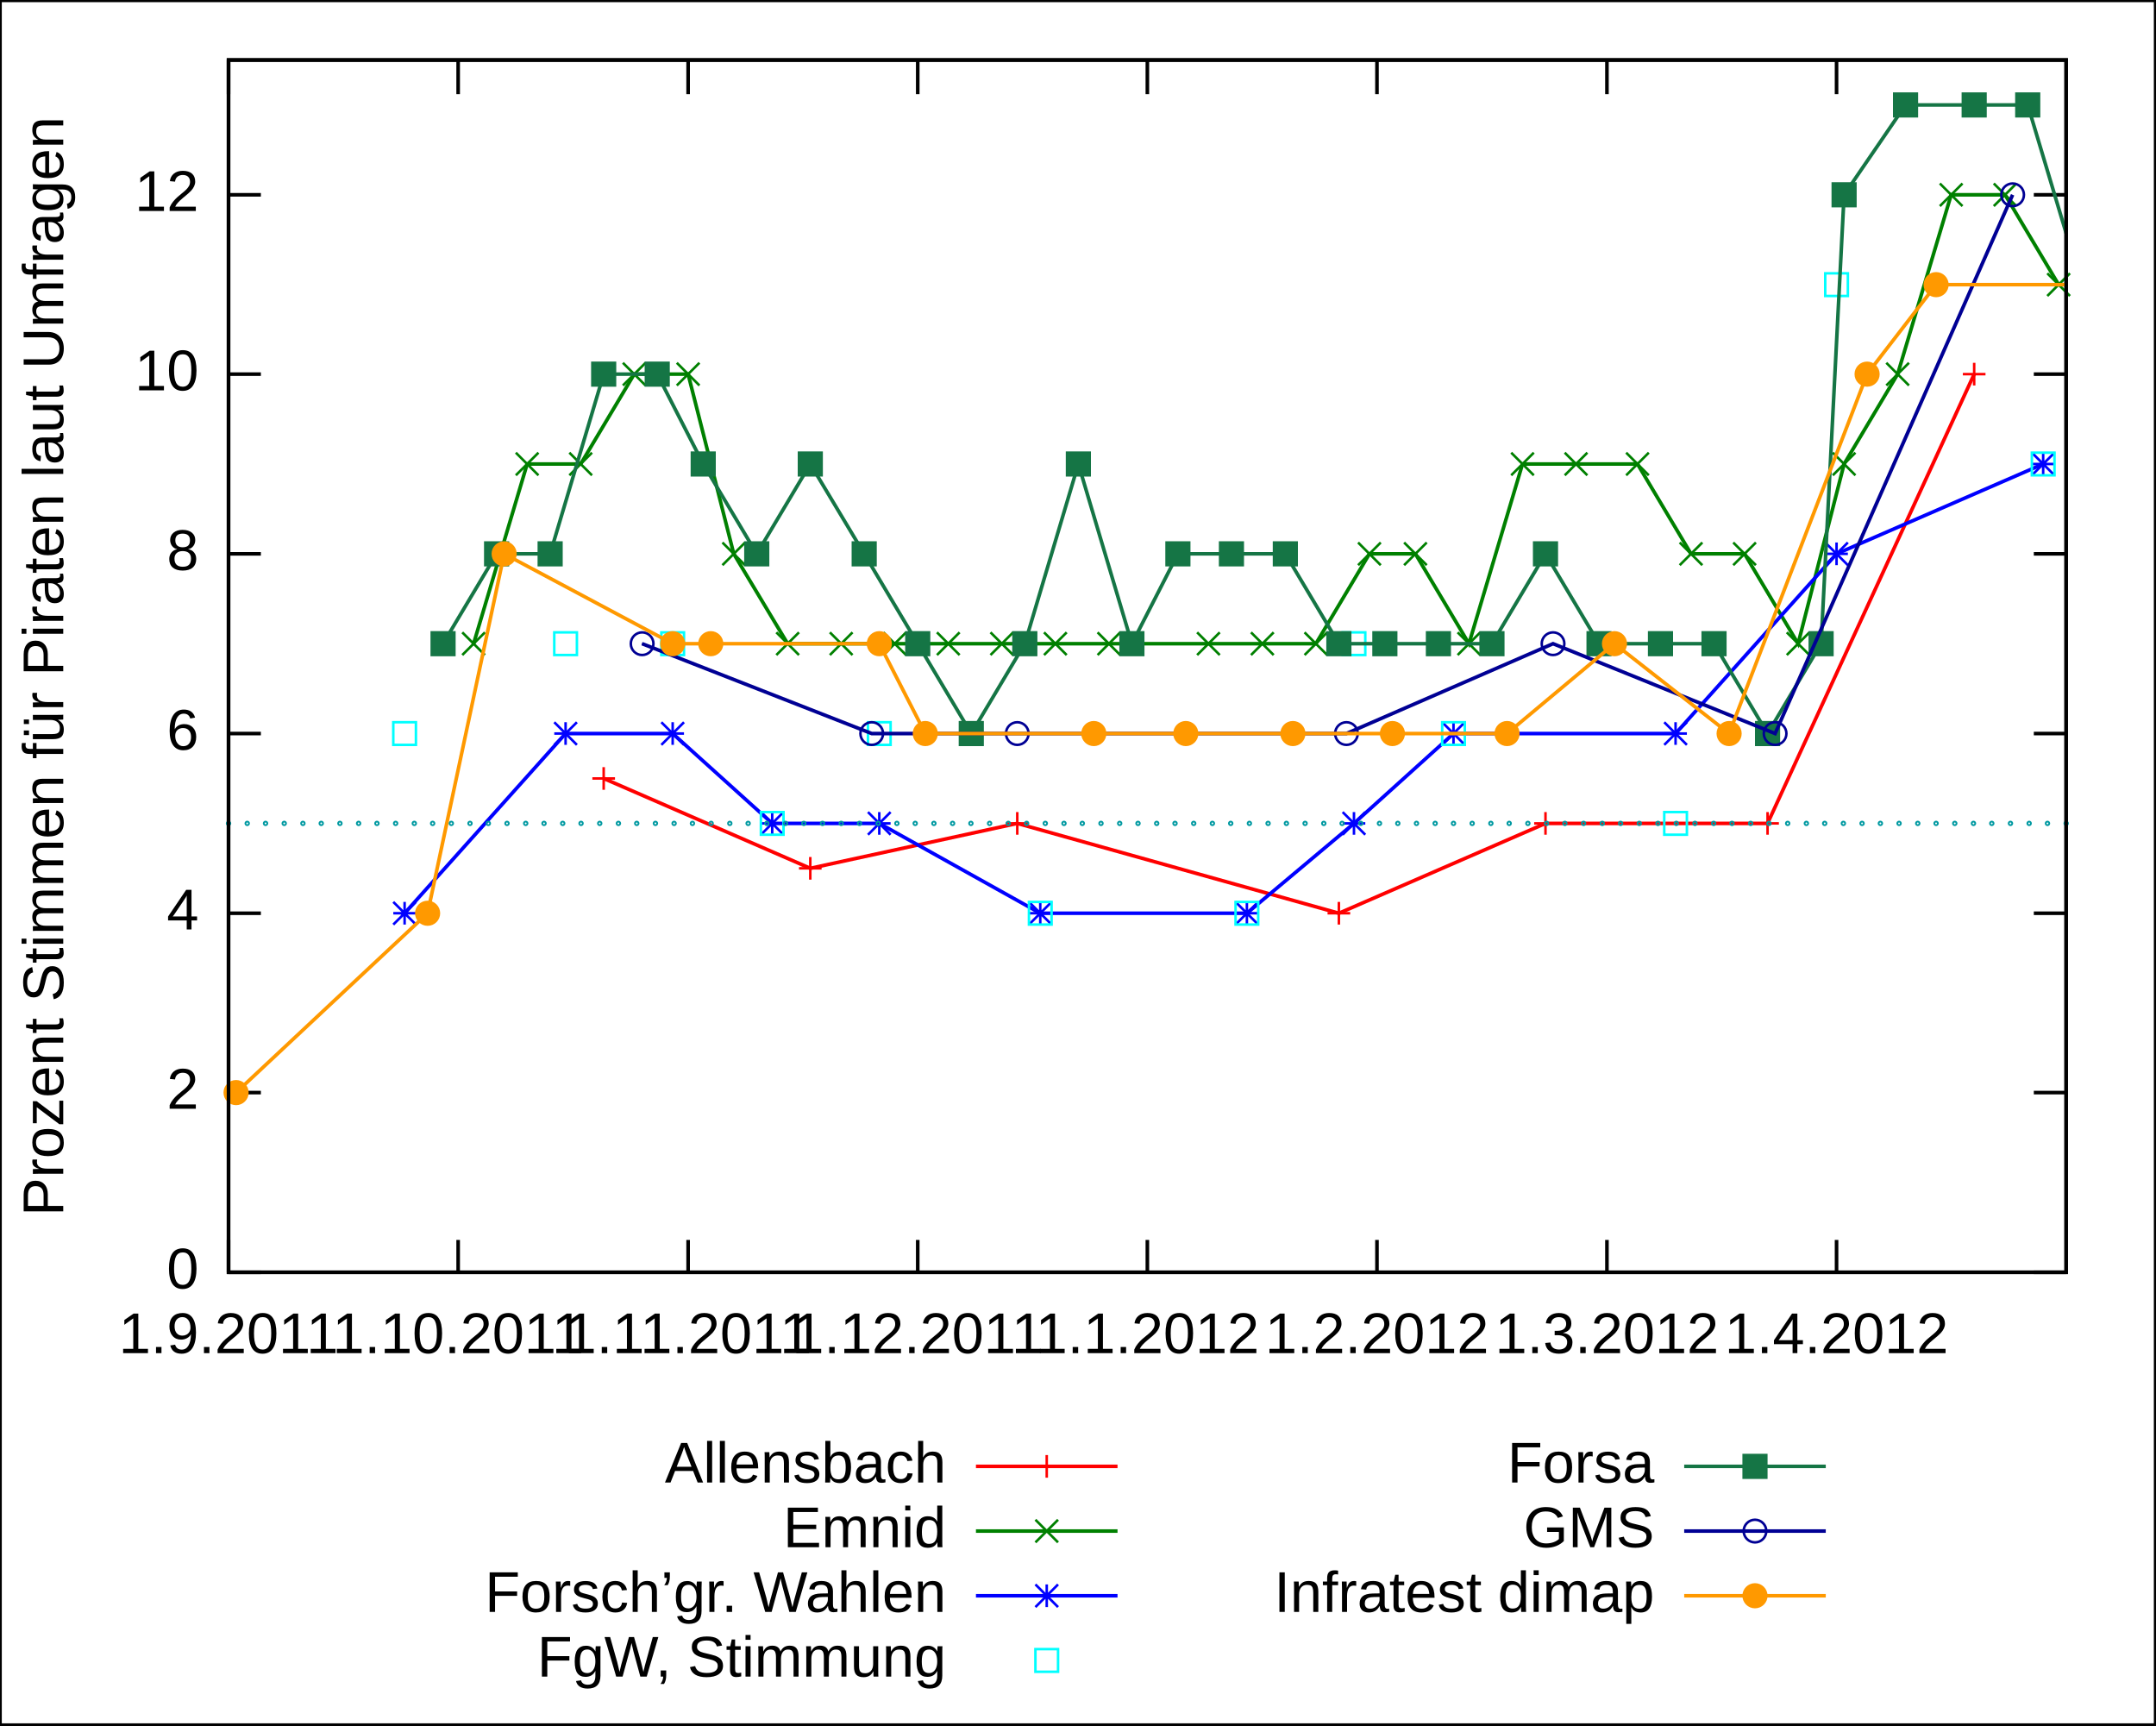
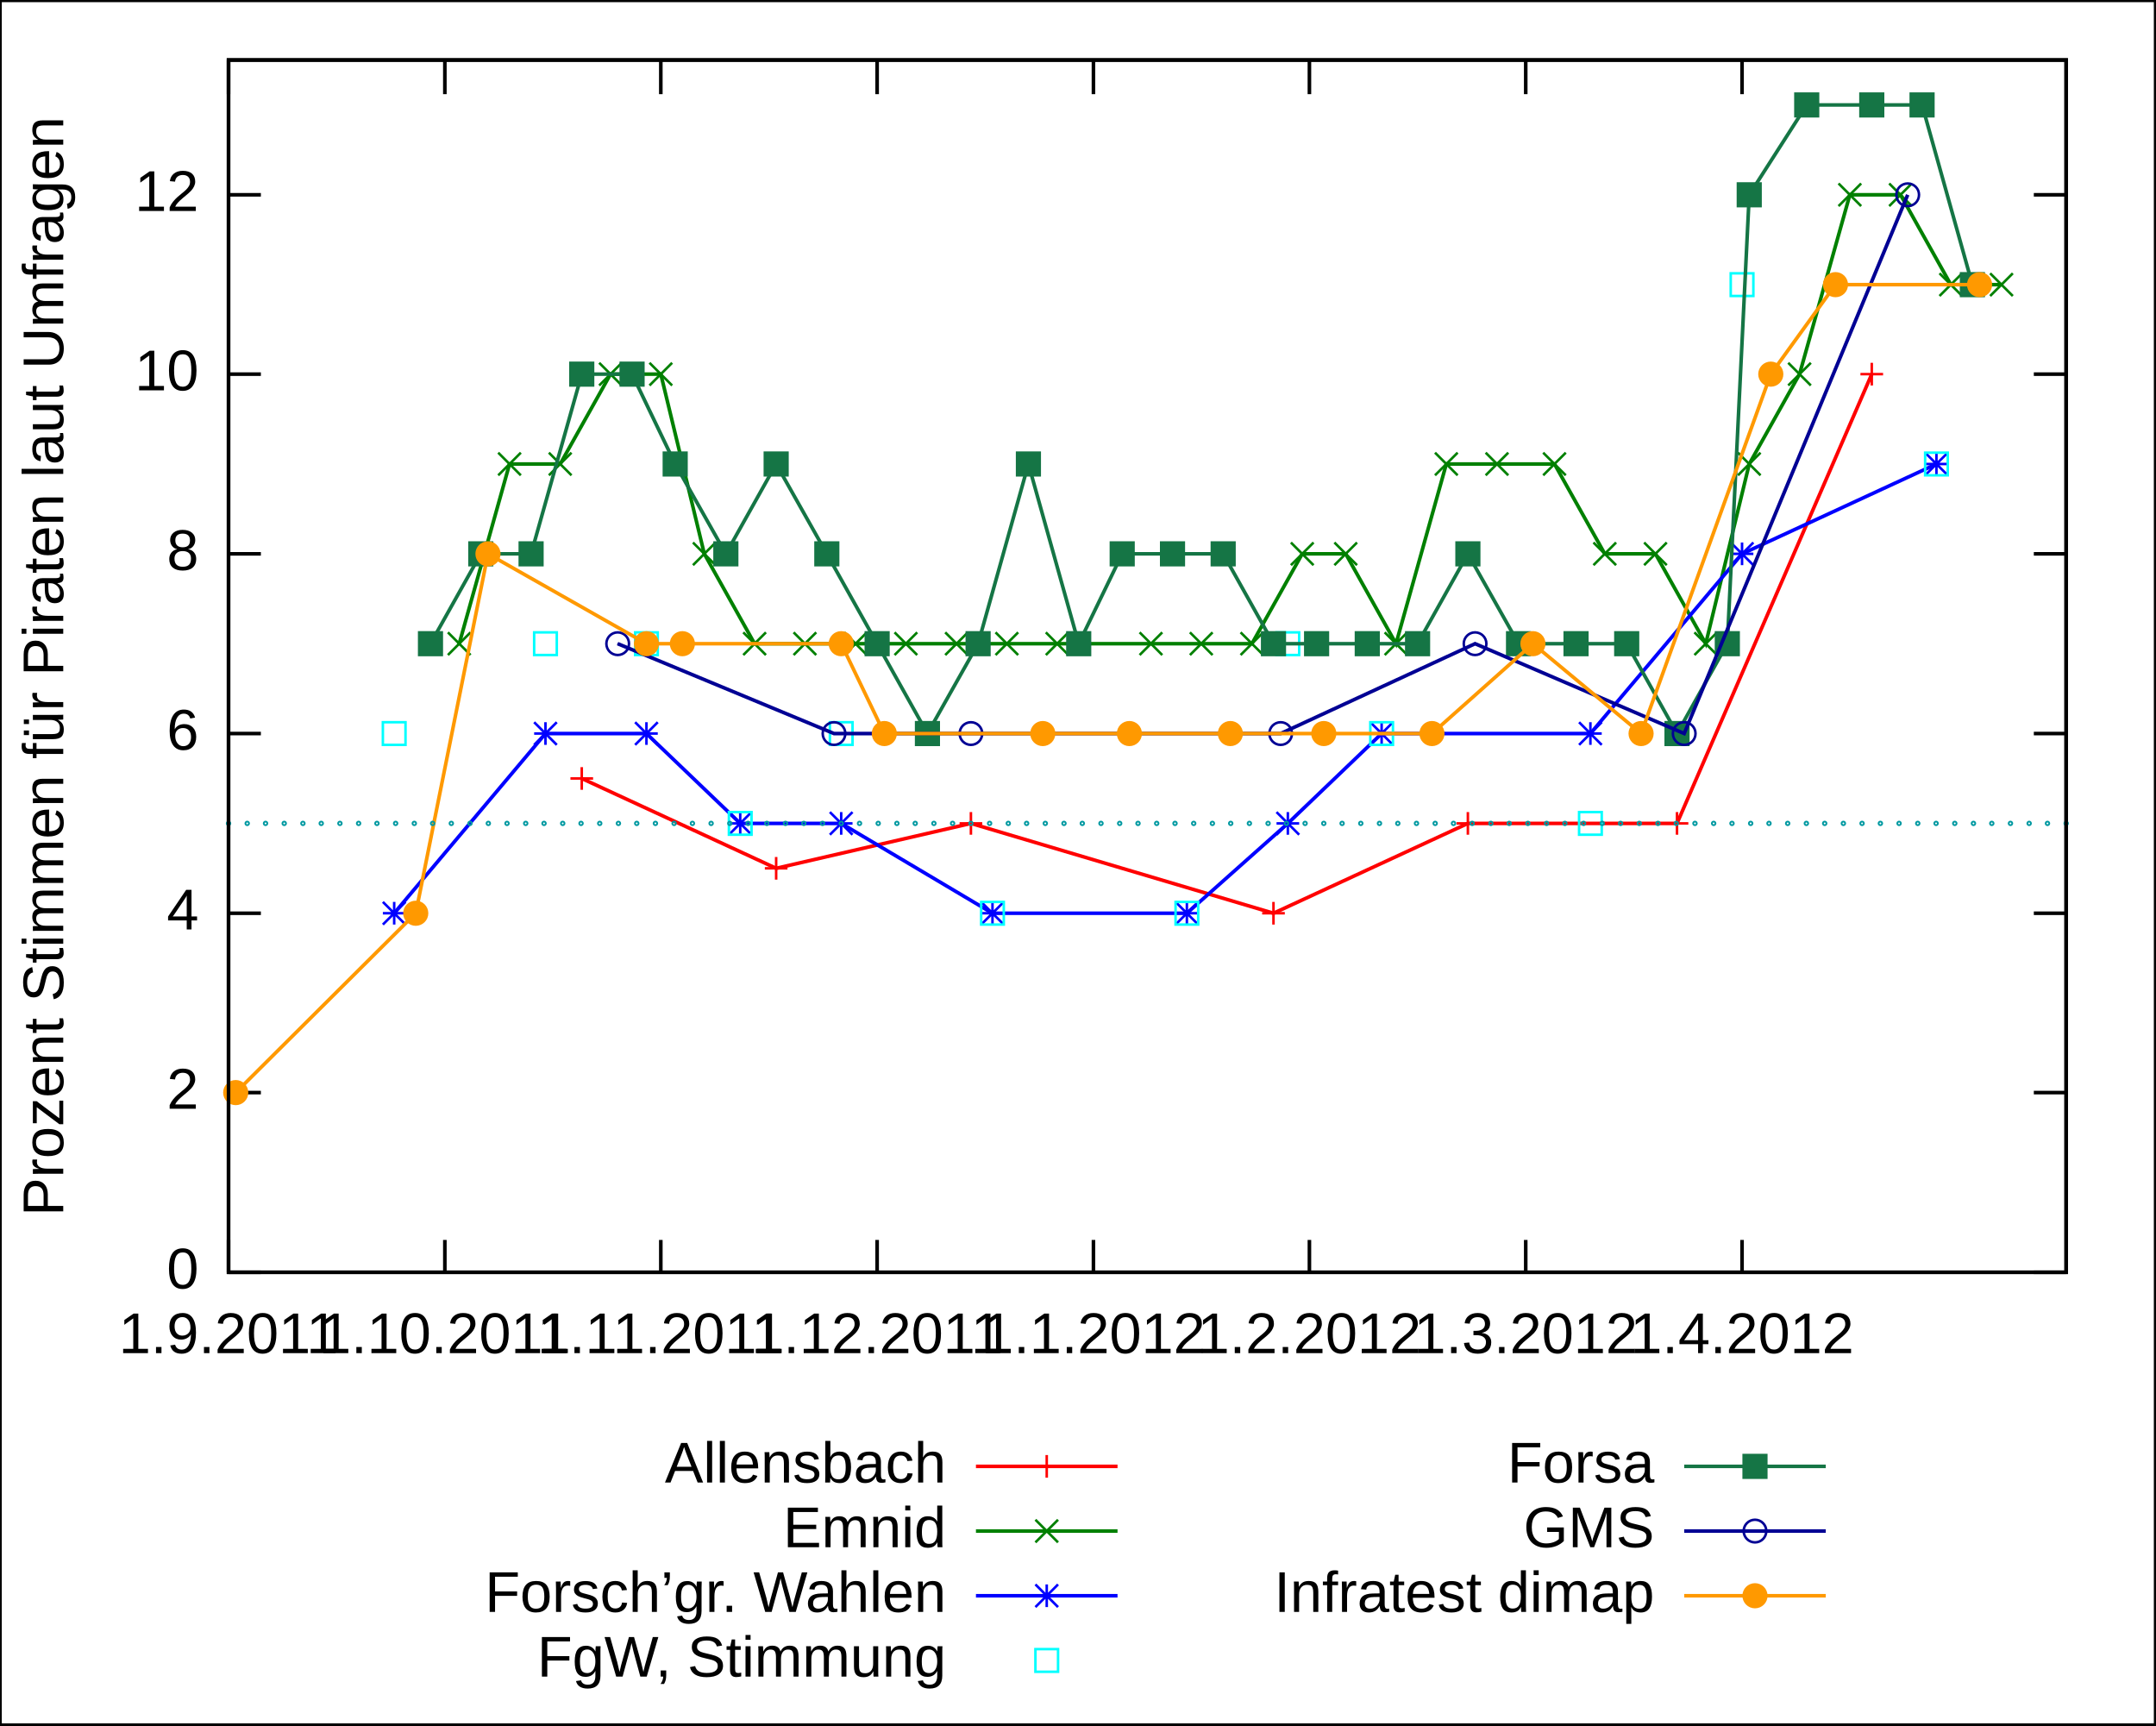
<svg xmlns="http://www.w3.org/2000/svg" xmlns:xlink="http://www.w3.org/1999/xlink" width="600" height="480" viewBox="0 0 600 480">
  <g id="gnuplot_canvas">
    <rect x="0" y="0" width="600" height="480" fill="none" />
    <defs>
      <circle id="gpDot" r="0.5" stroke-width="0.5" />
      <path id="gpPt0" stroke-width="0.222" stroke="currentColor" d="M-1,0 h2 M0,-1 v2" />
      <path id="gpPt1" stroke-width="0.222" stroke="currentColor" d="M-1,-1 L1,1 M1,-1 L-1,1" />
      <path id="gpPt2" stroke-width="0.222" stroke="currentColor" d="M-1,0 L1,0 M0,-1 L0,1 M-1,-1 L1,1 M-1,1 L1,-1" />
      <rect id="gpPt3" stroke-width="0.222" stroke="currentColor" x="-1" y="-1" width="2" height="2" />
      <rect id="gpPt4" stroke-width="0.222" stroke="currentColor" fill="currentColor" x="-1" y="-1" width="2" height="2" />
      <circle id="gpPt5" stroke-width="0.222" stroke="currentColor" cx="0" cy="0" r="1" />
      <use xlink:href="#gpPt5" id="gpPt6" fill="currentColor" stroke="none" />
      <path id="gpPt7" stroke-width="0.222" stroke="currentColor" d="M0,-1.33 L-1.33,0.67 L1.33,0.67 z" />
      <use xlink:href="#gpPt7" id="gpPt8" fill="currentColor" stroke="none" />
      <use xlink:href="#gpPt7" id="gpPt9" stroke="currentColor" transform="rotate(180)" />
      <use xlink:href="#gpPt9" id="gpPt10" fill="currentColor" stroke="none" />
      <use xlink:href="#gpPt3" id="gpPt11" stroke="currentColor" transform="rotate(45)" />
      <use xlink:href="#gpPt11" id="gpPt12" fill="currentColor" stroke="none" />
    </defs>
    <g style="fill:none; color:white; stroke:currentColor; stroke-width:1.00; stroke-linecap:butt; stroke-linejoin:miter">
</g>
    <g style="fill:none; color:black; stroke:currentColor; stroke-width:1.00; stroke-linecap:butt; stroke-linejoin:miter">
      <g style="stroke:none; shape-rendering:crispEdges">
        <polygon fill="rgb(255, 255, 255)" points="0.0,480.0 599.9,480.0 599.9,0.1 0.0,0.1 " />
      </g>
      <path stroke="black" d="M0.0,480.0 L0.0,0.1 L599.9,0.1 L599.9,480.0 L0.0,480.0 M63.6,354.0 L72.6,354.0 M575.0,354.0    L566.0,354.0  h0.01" />
      <g transform="translate(55.3,358.5)" style="stroke:none; fill:black; font-family:Arial; font-size:12.00pt; text-anchor:end">
        <text> 0</text>
      </g>
      <path d="M63.6,304.0 L72.6,304.0 M575.0,304.0 L566.0,304.0  h0.01" />
      <g transform="translate(55.3,308.5)" style="stroke:none; fill:black; font-family:Arial; font-size:12.00pt; text-anchor:end">
        <text> 2</text>
      </g>
      <path d="M63.6,254.1 L72.6,254.1 M575.0,254.1 L566.0,254.1  h0.01" />
      <g transform="translate(55.3,258.6)" style="stroke:none; fill:black; font-family:Arial; font-size:12.00pt; text-anchor:end">
        <text> 4</text>
      </g>
      <path d="M63.6,204.1 L72.6,204.1 M575.0,204.1 L566.0,204.1  h0.01" />
      <g transform="translate(55.3,208.6)" style="stroke:none; fill:black; font-family:Arial; font-size:12.00pt; text-anchor:end">
        <text> 6</text>
      </g>
      <path d="M63.6,154.1 L72.6,154.1 M575.0,154.1 L566.0,154.1  h0.01" />
      <g transform="translate(55.3,158.6)" style="stroke:none; fill:black; font-family:Arial; font-size:12.00pt; text-anchor:end">
        <text> 8</text>
      </g>
      <path d="M63.6,104.1 L72.6,104.1 M575.0,104.1 L566.0,104.1  h0.01" />
      <g transform="translate(55.3,108.6)" style="stroke:none; fill:black; font-family:Arial; font-size:12.00pt; text-anchor:end">
        <text> 10</text>
      </g>
      <path d="M63.6,54.2 L72.6,54.2 M575.0,54.2 L566.0,54.2  h0.01" />
      <g transform="translate(55.3,58.7)" style="stroke:none; fill:black; font-family:Arial; font-size:12.00pt; text-anchor:end">
        <text> 12</text>
      </g>
      <path d="M63.6,354.0 L63.6,345.0 M63.6,16.7 L63.6,25.7  h0.01" />
      <g transform="translate(63.6,376.5)" style="stroke:none; fill:black; font-family:Arial; font-size:12.00pt; text-anchor:middle">
        <text>1.9.2011</text>
      </g>
-       <path d="M127.5,354.0 L127.5,345.0 M127.5,16.7 L127.5,25.7  h0.01" />
-       <g transform="translate(127.5,376.5)" style="stroke:none; fill:black; font-family:Arial; font-size:12.00pt; text-anchor:middle">
+       <path d="M123.8,354.0 L123.8,345.0 M123.8,16.7 L123.8,25.7  h0.01" />
+       <g transform="translate(123.8,376.5)" style="stroke:none; fill:black; font-family:Arial; font-size:12.00pt; text-anchor:middle">
        <text>1.10.2011</text>
      </g>
-       <path d="M191.5,354.0 L191.5,345.0 M191.5,16.7 L191.5,25.7  h0.01" />
-       <g transform="translate(191.5,376.5)" style="stroke:none; fill:black; font-family:Arial; font-size:12.00pt; text-anchor:middle">
+       <path d="M183.9,354.0 L183.9,345.0 M183.9,16.7 L183.9,25.7  h0.01" />
+       <g transform="translate(183.9,376.5)" style="stroke:none; fill:black; font-family:Arial; font-size:12.00pt; text-anchor:middle">
        <text>1.11.2011</text>
      </g>
-       <path d="M255.4,354.0 L255.4,345.0 M255.4,16.7 L255.4,25.7  h0.01" />
-       <g transform="translate(255.4,376.5)" style="stroke:none; fill:black; font-family:Arial; font-size:12.00pt; text-anchor:middle">
+       <path d="M244.1,354.0 L244.1,345.0 M244.1,16.7 L244.1,25.7  h0.01" />
+       <g transform="translate(244.1,376.5)" style="stroke:none; fill:black; font-family:Arial; font-size:12.00pt; text-anchor:middle">
        <text>1.12.2011</text>
      </g>
-       <path d="M319.3,354.0 L319.3,345.0 M319.3,16.7 L319.3,25.7  h0.01" />
-       <g transform="translate(319.3,376.5)" style="stroke:none; fill:black; font-family:Arial; font-size:12.00pt; text-anchor:middle">
+       <path d="M304.3,354.0 L304.3,345.0 M304.3,16.7 L304.3,25.7  h0.01" />
+       <g transform="translate(304.3,376.5)" style="stroke:none; fill:black; font-family:Arial; font-size:12.00pt; text-anchor:middle">
        <text>1.1.2012</text>
      </g>
-       <path d="M383.2,354.0 L383.2,345.0 M383.2,16.7 L383.2,25.7  h0.01" />
-       <g transform="translate(383.2,376.5)" style="stroke:none; fill:black; font-family:Arial; font-size:12.00pt; text-anchor:middle">
+       <path d="M364.4,354.0 L364.4,345.0 M364.4,16.7 L364.4,25.7  h0.01" />
+       <g transform="translate(364.4,376.5)" style="stroke:none; fill:black; font-family:Arial; font-size:12.00pt; text-anchor:middle">
        <text>1.2.2012</text>
      </g>
-       <path d="M447.2,354.0 L447.2,345.0 M447.2,16.7 L447.2,25.7  h0.01" />
-       <g transform="translate(447.2,376.5)" style="stroke:none; fill:black; font-family:Arial; font-size:12.00pt; text-anchor:middle">
+       <path d="M424.6,354.0 L424.6,345.0 M424.6,16.7 L424.6,25.7  h0.01" />
+       <g transform="translate(424.6,376.5)" style="stroke:none; fill:black; font-family:Arial; font-size:12.00pt; text-anchor:middle">
        <text>1.3.2012</text>
      </g>
-       <path d="M511.1,354.0 L511.1,345.0 M511.1,16.7 L511.1,25.7  h0.01" />
-       <g transform="translate(511.1,376.5)" style="stroke:none; fill:black; font-family:Arial; font-size:12.00pt; text-anchor:middle">
+       <path d="M484.8,354.0 L484.8,345.0 M484.8,16.7 L484.8,25.7  h0.01" />
+       <g transform="translate(484.8,376.5)" style="stroke:none; fill:black; font-family:Arial; font-size:12.00pt; text-anchor:middle">
        <text>1.4.2012</text>
      </g>
      <path d="M63.6,16.7 L63.6,354.0 L575.0,354.0 L575.0,16.7 L63.6,16.7 Z  h0.01" />
      <g transform="translate(17.6,185.4) rotate(270)" style="stroke:none; fill:black; font-family:Arial; font-size:12.00pt; text-anchor:middle">
        <text>Prozent Stimmen für Piraten laut Umfragen</text>
      </g>
    </g>
    <g id="gnuplot_plot_1">
      <g style="fill:none; color:red; stroke:currentColor; stroke-width:1.00; stroke-linecap:butt; stroke-linejoin:miter">
        <g transform="translate(263.3,412.5)" style="stroke:none; fill:black; font-family:Arial; font-size:12.00pt; text-anchor:end">
          <text>Allensbach</text>
        </g>
-         <path d="M271.6,408.0 L311.0,408.0 M549.4,104.1 L491.9,229.1 L430.1,229.1 L372.6,254.1 L283.1,229.1 L225.5,241.6    L168.0,216.6  h0.01" />
-         <use xlink:href="#gpPt0" transform="translate(549.4,104.1) scale(3.15)" />
-         <use xlink:href="#gpPt0" transform="translate(491.9,229.1) scale(3.15)" />
-         <use xlink:href="#gpPt0" transform="translate(430.1,229.1) scale(3.15)" />
-         <use xlink:href="#gpPt0" transform="translate(372.6,254.1) scale(3.15)" />
-         <use xlink:href="#gpPt0" transform="translate(283.1,229.1) scale(3.15)" />
-         <use xlink:href="#gpPt0" transform="translate(225.5,241.6) scale(3.15)" />
-         <use xlink:href="#gpPt0" transform="translate(168.0,216.6) scale(3.15)" />
+         <path d="M271.6,408.0 L311.0,408.0 M520.9,104.1 L466.7,229.1 L408.5,229.1 L354.4,254.1 L270.2,229.1 L216.0,241.6    L161.9,216.6  h0.01" />
+         <use xlink:href="#gpPt0" transform="translate(520.9,104.1) scale(3.15)" />
+         <use xlink:href="#gpPt0" transform="translate(466.7,229.1) scale(3.15)" />
+         <use xlink:href="#gpPt0" transform="translate(408.5,229.1) scale(3.15)" />
+         <use xlink:href="#gpPt0" transform="translate(354.4,254.1) scale(3.15)" />
+         <use xlink:href="#gpPt0" transform="translate(270.2,229.1) scale(3.15)" />
+         <use xlink:href="#gpPt0" transform="translate(216.0,241.6) scale(3.15)" />
+         <use xlink:href="#gpPt0" transform="translate(161.9,216.6) scale(3.15)" />
        <use xlink:href="#gpPt0" transform="translate(291.3,408.0) scale(3.15)" />
      </g>
    </g>
    <g id="gnuplot_plot_2">
      <g style="fill:none; color:green; stroke:currentColor; stroke-width:1.00; stroke-linecap:butt; stroke-linejoin:miter">
        <g transform="translate(263.3,430.5)" style="stroke:none; fill:black; font-family:Arial; font-size:12.00pt; text-anchor:end">
          <text>Emnid</text>
        </g>
-         <path d="M271.6,426.0 L311.0,426.0 M575.0,79.2 L572.9,79.2 L558.0,54.2 L543.0,54.2 L528.1,104.1 L513.2,129.1    L500.4,179.1 L485.5,154.1 L470.6,154.1 L455.7,129.1 L438.6,129.1 L423.7,129.1 L408.8,179.1 L393.9,154.1    L381.1,154.1 L366.2,179.1 L351.3,179.1 L336.3,179.1 L308.6,179.1 L293.7,179.1 L278.8,179.1 L263.9,179.1    L249.0,179.1 L234.1,179.1 L219.2,179.1 L204.2,154.1 L191.5,104.1 L176.5,104.1 L161.6,129.1 L146.7,129.1    L131.8,179.1  h0.01" />
-         <use xlink:href="#gpPt1" transform="translate(572.9,79.2) scale(3.15)" />
-         <use xlink:href="#gpPt1" transform="translate(558.0,54.2) scale(3.15)" />
-         <use xlink:href="#gpPt1" transform="translate(543.0,54.2) scale(3.15)" />
-         <use xlink:href="#gpPt1" transform="translate(528.1,104.1) scale(3.15)" />
-         <use xlink:href="#gpPt1" transform="translate(513.2,129.1) scale(3.15)" />
-         <use xlink:href="#gpPt1" transform="translate(500.4,179.1) scale(3.15)" />
-         <use xlink:href="#gpPt1" transform="translate(485.5,154.1) scale(3.15)" />
-         <use xlink:href="#gpPt1" transform="translate(470.6,154.1) scale(3.15)" />
-         <use xlink:href="#gpPt1" transform="translate(455.7,129.1) scale(3.15)" />
-         <use xlink:href="#gpPt1" transform="translate(438.6,129.1) scale(3.15)" />
-         <use xlink:href="#gpPt1" transform="translate(423.7,129.1) scale(3.15)" />
-         <use xlink:href="#gpPt1" transform="translate(408.8,179.1) scale(3.15)" />
-         <use xlink:href="#gpPt1" transform="translate(393.9,154.1) scale(3.15)" />
-         <use xlink:href="#gpPt1" transform="translate(381.1,154.1) scale(3.15)" />
-         <use xlink:href="#gpPt1" transform="translate(366.2,179.1) scale(3.15)" />
-         <use xlink:href="#gpPt1" transform="translate(351.3,179.1) scale(3.15)" />
-         <use xlink:href="#gpPt1" transform="translate(336.3,179.1) scale(3.15)" />
-         <use xlink:href="#gpPt1" transform="translate(308.6,179.1) scale(3.15)" />
-         <use xlink:href="#gpPt1" transform="translate(293.7,179.1) scale(3.15)" />
-         <use xlink:href="#gpPt1" transform="translate(278.8,179.1) scale(3.15)" />
-         <use xlink:href="#gpPt1" transform="translate(263.9,179.1) scale(3.15)" />
-         <use xlink:href="#gpPt1" transform="translate(249.0,179.1) scale(3.15)" />
-         <use xlink:href="#gpPt1" transform="translate(234.1,179.1) scale(3.15)" />
-         <use xlink:href="#gpPt1" transform="translate(219.2,179.1) scale(3.15)" />
-         <use xlink:href="#gpPt1" transform="translate(204.2,154.1) scale(3.15)" />
-         <use xlink:href="#gpPt1" transform="translate(191.5,104.1) scale(3.15)" />
-         <use xlink:href="#gpPt1" transform="translate(176.5,104.1) scale(3.15)" />
-         <use xlink:href="#gpPt1" transform="translate(161.6,129.1) scale(3.15)" />
-         <use xlink:href="#gpPt1" transform="translate(146.7,129.1) scale(3.15)" />
-         <use xlink:href="#gpPt1" transform="translate(131.8,179.1) scale(3.15)" />
+         <path d="M271.6,426.0 L311.0,426.0 M557.0,79.2 L542.9,79.2 L528.9,54.2 L514.8,54.2 L500.8,104.1 L486.8,129.1    L474.7,179.1 L460.7,154.1 L446.6,154.1 L432.6,129.1 L416.6,129.1 L402.5,129.1 L388.5,179.1 L374.5,154.1    L362.4,154.1 L348.4,179.1 L334.3,179.1 L320.3,179.1 L294.2,179.1 L280.2,179.1 L266.2,179.1 L252.1,179.1    L238.1,179.1 L224.0,179.1 L210.0,179.1 L196.0,154.1 L183.9,104.1 L169.9,104.1 L155.9,129.1 L141.8,129.1    L127.8,179.1  h0.01" />
+         <use xlink:href="#gpPt1" transform="translate(557.0,79.2) scale(3.15)" />
+         <use xlink:href="#gpPt1" transform="translate(542.9,79.2) scale(3.15)" />
+         <use xlink:href="#gpPt1" transform="translate(528.9,54.2) scale(3.15)" />
+         <use xlink:href="#gpPt1" transform="translate(514.8,54.2) scale(3.15)" />
+         <use xlink:href="#gpPt1" transform="translate(500.8,104.1) scale(3.15)" />
+         <use xlink:href="#gpPt1" transform="translate(486.8,129.1) scale(3.15)" />
+         <use xlink:href="#gpPt1" transform="translate(474.7,179.1) scale(3.15)" />
+         <use xlink:href="#gpPt1" transform="translate(460.7,154.1) scale(3.15)" />
+         <use xlink:href="#gpPt1" transform="translate(446.6,154.1) scale(3.15)" />
+         <use xlink:href="#gpPt1" transform="translate(432.6,129.1) scale(3.15)" />
+         <use xlink:href="#gpPt1" transform="translate(416.6,129.1) scale(3.15)" />
+         <use xlink:href="#gpPt1" transform="translate(402.5,129.1) scale(3.15)" />
+         <use xlink:href="#gpPt1" transform="translate(388.5,179.1) scale(3.15)" />
+         <use xlink:href="#gpPt1" transform="translate(374.5,154.1) scale(3.15)" />
+         <use xlink:href="#gpPt1" transform="translate(362.4,154.1) scale(3.15)" />
+         <use xlink:href="#gpPt1" transform="translate(348.4,179.1) scale(3.15)" />
+         <use xlink:href="#gpPt1" transform="translate(334.3,179.1) scale(3.15)" />
+         <use xlink:href="#gpPt1" transform="translate(320.3,179.1) scale(3.15)" />
+         <use xlink:href="#gpPt1" transform="translate(294.2,179.1) scale(3.15)" />
+         <use xlink:href="#gpPt1" transform="translate(280.2,179.1) scale(3.15)" />
+         <use xlink:href="#gpPt1" transform="translate(266.2,179.1) scale(3.15)" />
+         <use xlink:href="#gpPt1" transform="translate(252.1,179.1) scale(3.15)" />
+         <use xlink:href="#gpPt1" transform="translate(238.1,179.1) scale(3.15)" />
+         <use xlink:href="#gpPt1" transform="translate(224.0,179.1) scale(3.15)" />
+         <use xlink:href="#gpPt1" transform="translate(210.0,179.1) scale(3.15)" />
+         <use xlink:href="#gpPt1" transform="translate(196.0,154.1) scale(3.15)" />
+         <use xlink:href="#gpPt1" transform="translate(183.9,104.1) scale(3.15)" />
+         <use xlink:href="#gpPt1" transform="translate(169.9,104.1) scale(3.15)" />
+         <use xlink:href="#gpPt1" transform="translate(155.9,129.1) scale(3.15)" />
+         <use xlink:href="#gpPt1" transform="translate(141.8,129.1) scale(3.15)" />
+         <use xlink:href="#gpPt1" transform="translate(127.8,179.1) scale(3.15)" />
        <use xlink:href="#gpPt1" transform="translate(291.3,426.0) scale(3.15)" />
      </g>
    </g>
    <g id="gnuplot_plot_3">
      <g style="fill:none; color:blue; stroke:currentColor; stroke-width:1.00; stroke-linecap:butt; stroke-linejoin:miter">
        <g transform="translate(263.3,448.5)" style="stroke:none; fill:black; font-family:Arial; font-size:12.00pt; text-anchor:end">
          <text>Forsch’gr. Wahlen</text>
        </g>
-         <path d="M271.6,444.0 L311.0,444.0 M568.6,129.1 L511.1,154.1 L466.3,204.1 L404.5,204.1 L376.8,229.1 L347.0,254.1    L289.5,254.1 L244.7,229.1 L214.9,229.1 L187.2,204.1 L157.4,204.1 L112.6,254.1  h0.01" />
-         <use xlink:href="#gpPt2" transform="translate(568.6,129.1) scale(3.15)" />
-         <use xlink:href="#gpPt2" transform="translate(511.1,154.1) scale(3.15)" />
-         <use xlink:href="#gpPt2" transform="translate(466.3,204.1) scale(3.15)" />
-         <use xlink:href="#gpPt2" transform="translate(404.5,204.1) scale(3.15)" />
-         <use xlink:href="#gpPt2" transform="translate(376.8,229.1) scale(3.15)" />
-         <use xlink:href="#gpPt2" transform="translate(347.0,254.1) scale(3.15)" />
-         <use xlink:href="#gpPt2" transform="translate(289.5,254.1) scale(3.15)" />
-         <use xlink:href="#gpPt2" transform="translate(244.7,229.1) scale(3.15)" />
-         <use xlink:href="#gpPt2" transform="translate(214.9,229.1) scale(3.15)" />
-         <use xlink:href="#gpPt2" transform="translate(187.2,204.1) scale(3.15)" />
-         <use xlink:href="#gpPt2" transform="translate(157.4,204.1) scale(3.15)" />
-         <use xlink:href="#gpPt2" transform="translate(112.6,254.1) scale(3.15)" />
+         <path d="M271.6,444.0 L311.0,444.0 M538.9,129.1 L484.8,154.1 L442.6,204.1 L384.5,204.1 L358.4,229.1 L330.3,254.1    L276.2,254.1 L234.1,229.1 L206.0,229.1 L179.9,204.1 L151.8,204.1 L109.7,254.1  h0.01" />
+         <use xlink:href="#gpPt2" transform="translate(538.9,129.1) scale(3.15)" />
+         <use xlink:href="#gpPt2" transform="translate(484.8,154.1) scale(3.15)" />
+         <use xlink:href="#gpPt2" transform="translate(442.6,204.1) scale(3.15)" />
+         <use xlink:href="#gpPt2" transform="translate(384.5,204.1) scale(3.15)" />
+         <use xlink:href="#gpPt2" transform="translate(358.4,229.1) scale(3.15)" />
+         <use xlink:href="#gpPt2" transform="translate(330.3,254.1) scale(3.15)" />
+         <use xlink:href="#gpPt2" transform="translate(276.2,254.1) scale(3.15)" />
+         <use xlink:href="#gpPt2" transform="translate(234.1,229.1) scale(3.15)" />
+         <use xlink:href="#gpPt2" transform="translate(206.0,229.1) scale(3.15)" />
+         <use xlink:href="#gpPt2" transform="translate(179.9,204.1) scale(3.15)" />
+         <use xlink:href="#gpPt2" transform="translate(151.8,204.1) scale(3.15)" />
+         <use xlink:href="#gpPt2" transform="translate(109.7,254.1) scale(3.15)" />
        <use xlink:href="#gpPt2" transform="translate(291.3,444.0) scale(3.15)" />
      </g>
    </g>
    <g id="gnuplot_plot_4">
      <g style="fill:none; color:cyan; stroke:currentColor; stroke-width:1.00; stroke-linecap:butt; stroke-linejoin:miter">
        <g transform="translate(263.3,466.5)" style="stroke:none; fill:black; font-family:Arial; font-size:12.00pt; text-anchor:end">
          <text>FgW, Stimmung</text>
        </g>
-         <use xlink:href="#gpPt3" transform="translate(568.6,129.1) scale(3.15)" />
-         <use xlink:href="#gpPt3" transform="translate(511.1,79.2) scale(3.15)" />
-         <use xlink:href="#gpPt3" transform="translate(466.3,229.1) scale(3.15)" />
-         <use xlink:href="#gpPt3" transform="translate(404.5,204.1) scale(3.15)" />
-         <use xlink:href="#gpPt3" transform="translate(376.8,179.1) scale(3.15)" />
-         <use xlink:href="#gpPt3" transform="translate(347.0,254.1) scale(3.15)" />
-         <use xlink:href="#gpPt3" transform="translate(289.5,254.1) scale(3.15)" />
-         <use xlink:href="#gpPt3" transform="translate(244.7,204.1) scale(3.15)" />
-         <use xlink:href="#gpPt3" transform="translate(214.9,229.1) scale(3.15)" />
-         <use xlink:href="#gpPt3" transform="translate(187.2,179.1) scale(3.15)" />
-         <use xlink:href="#gpPt3" transform="translate(157.4,179.1) scale(3.15)" />
-         <use xlink:href="#gpPt3" transform="translate(112.6,204.1) scale(3.15)" />
+         <use xlink:href="#gpPt3" transform="translate(538.9,129.1) scale(3.15)" />
+         <use xlink:href="#gpPt3" transform="translate(484.8,79.2) scale(3.15)" />
+         <use xlink:href="#gpPt3" transform="translate(442.6,229.1) scale(3.15)" />
+         <use xlink:href="#gpPt3" transform="translate(384.5,204.1) scale(3.15)" />
+         <use xlink:href="#gpPt3" transform="translate(358.4,179.1) scale(3.15)" />
+         <use xlink:href="#gpPt3" transform="translate(330.3,254.1) scale(3.15)" />
+         <use xlink:href="#gpPt3" transform="translate(276.2,254.1) scale(3.15)" />
+         <use xlink:href="#gpPt3" transform="translate(234.1,204.1) scale(3.15)" />
+         <use xlink:href="#gpPt3" transform="translate(206.0,229.1) scale(3.15)" />
+         <use xlink:href="#gpPt3" transform="translate(179.9,179.1) scale(3.15)" />
+         <use xlink:href="#gpPt3" transform="translate(151.8,179.1) scale(3.15)" />
+         <use xlink:href="#gpPt3" transform="translate(109.7,204.1) scale(3.15)" />
        <use xlink:href="#gpPt3" transform="translate(291.3,462.0) scale(3.15)" />
      </g>
    </g>
    <g id="gnuplot_plot_5">
      <g style="fill:none; color:#157545; stroke:currentColor; stroke-width:1.00; stroke-linecap:butt; stroke-linejoin:miter">
        <g transform="translate(460.4,412.5)" style="stroke:none; fill:black; font-family:Arial; font-size:12.00pt; text-anchor:end">
          <text>Forsa</text>
        </g>
-         <path d="M468.7,408.0 L508.1,408.0 M575.0,64.9 L564.3,29.2 L549.4,29.2 L530.3,29.2 L513.2,54.2 L506.8,179.1    L491.9,204.1 L477.0,179.1 L462.1,179.1 L445.0,179.1 L430.1,154.1 L415.2,179.1 L400.3,179.1 L385.4,179.1    L372.6,179.1 L357.7,154.1 L342.7,154.1 L327.8,154.1 L315.0,179.1 L300.1,129.1 L285.2,179.1 L270.3,204.1    L255.4,179.1 L240.5,154.1 L225.5,129.1 L210.6,154.1 L195.7,129.1 L182.9,104.1 L168.0,104.1 L153.1,154.1    L138.2,154.1 L123.3,179.1  h0.01" />
-         <use xlink:href="#gpPt4" transform="translate(564.3,29.2) scale(3.15)" />
-         <use xlink:href="#gpPt4" transform="translate(549.4,29.2) scale(3.15)" />
-         <use xlink:href="#gpPt4" transform="translate(530.3,29.2) scale(3.15)" />
-         <use xlink:href="#gpPt4" transform="translate(513.2,54.2) scale(3.15)" />
-         <use xlink:href="#gpPt4" transform="translate(506.8,179.1) scale(3.15)" />
-         <use xlink:href="#gpPt4" transform="translate(491.9,204.1) scale(3.15)" />
-         <use xlink:href="#gpPt4" transform="translate(477.0,179.1) scale(3.15)" />
-         <use xlink:href="#gpPt4" transform="translate(462.1,179.1) scale(3.15)" />
-         <use xlink:href="#gpPt4" transform="translate(445.0,179.1) scale(3.15)" />
-         <use xlink:href="#gpPt4" transform="translate(430.1,154.1) scale(3.15)" />
-         <use xlink:href="#gpPt4" transform="translate(415.2,179.1) scale(3.15)" />
-         <use xlink:href="#gpPt4" transform="translate(400.3,179.1) scale(3.15)" />
-         <use xlink:href="#gpPt4" transform="translate(385.4,179.1) scale(3.15)" />
-         <use xlink:href="#gpPt4" transform="translate(372.6,179.1) scale(3.15)" />
-         <use xlink:href="#gpPt4" transform="translate(357.7,154.1) scale(3.15)" />
-         <use xlink:href="#gpPt4" transform="translate(342.7,154.1) scale(3.15)" />
-         <use xlink:href="#gpPt4" transform="translate(327.8,154.1) scale(3.15)" />
-         <use xlink:href="#gpPt4" transform="translate(315.0,179.1) scale(3.15)" />
-         <use xlink:href="#gpPt4" transform="translate(300.1,129.1) scale(3.15)" />
-         <use xlink:href="#gpPt4" transform="translate(285.2,179.1) scale(3.15)" />
-         <use xlink:href="#gpPt4" transform="translate(270.3,204.1) scale(3.15)" />
-         <use xlink:href="#gpPt4" transform="translate(255.4,179.1) scale(3.15)" />
-         <use xlink:href="#gpPt4" transform="translate(240.5,154.1) scale(3.15)" />
-         <use xlink:href="#gpPt4" transform="translate(225.5,129.1) scale(3.15)" />
-         <use xlink:href="#gpPt4" transform="translate(210.6,154.1) scale(3.15)" />
-         <use xlink:href="#gpPt4" transform="translate(195.7,129.1) scale(3.15)" />
-         <use xlink:href="#gpPt4" transform="translate(182.9,104.1) scale(3.15)" />
-         <use xlink:href="#gpPt4" transform="translate(168.0,104.1) scale(3.15)" />
-         <use xlink:href="#gpPt4" transform="translate(153.1,154.1) scale(3.15)" />
-         <use xlink:href="#gpPt4" transform="translate(138.2,154.1) scale(3.15)" />
-         <use xlink:href="#gpPt4" transform="translate(123.3,179.1) scale(3.15)" />
+         <path d="M468.7,408.0 L508.1,408.0 M548.9,79.2 L534.9,29.2 L520.9,29.2 L502.8,29.2 L486.8,54.2 L480.7,179.1    L466.7,204.1 L452.7,179.1 L438.6,179.1 L422.6,179.1 L408.5,154.1 L394.5,179.1 L380.5,179.1 L366.4,179.1    L354.4,179.1 L340.4,154.1 L326.3,154.1 L312.3,154.1 L300.2,179.1 L286.2,129.1 L272.2,179.1 L258.1,204.1    L244.1,179.1 L230.1,154.1 L216.0,129.1 L202.0,154.1 L187.9,129.1 L175.9,104.1 L161.9,104.1 L147.8,154.1    L133.8,154.1 L119.8,179.1  h0.01" />
+         <use xlink:href="#gpPt4" transform="translate(548.9,79.2) scale(3.15)" />
+         <use xlink:href="#gpPt4" transform="translate(534.9,29.2) scale(3.15)" />
+         <use xlink:href="#gpPt4" transform="translate(520.9,29.2) scale(3.15)" />
+         <use xlink:href="#gpPt4" transform="translate(502.8,29.2) scale(3.15)" />
+         <use xlink:href="#gpPt4" transform="translate(486.8,54.2) scale(3.15)" />
+         <use xlink:href="#gpPt4" transform="translate(480.7,179.1) scale(3.15)" />
+         <use xlink:href="#gpPt4" transform="translate(466.7,204.1) scale(3.15)" />
+         <use xlink:href="#gpPt4" transform="translate(452.7,179.1) scale(3.15)" />
+         <use xlink:href="#gpPt4" transform="translate(438.6,179.1) scale(3.15)" />
+         <use xlink:href="#gpPt4" transform="translate(422.6,179.1) scale(3.15)" />
+         <use xlink:href="#gpPt4" transform="translate(408.5,154.1) scale(3.15)" />
+         <use xlink:href="#gpPt4" transform="translate(394.5,179.1) scale(3.15)" />
+         <use xlink:href="#gpPt4" transform="translate(380.5,179.1) scale(3.15)" />
+         <use xlink:href="#gpPt4" transform="translate(366.4,179.1) scale(3.15)" />
+         <use xlink:href="#gpPt4" transform="translate(354.4,179.1) scale(3.15)" />
+         <use xlink:href="#gpPt4" transform="translate(340.4,154.1) scale(3.15)" />
+         <use xlink:href="#gpPt4" transform="translate(326.3,154.1) scale(3.15)" />
+         <use xlink:href="#gpPt4" transform="translate(312.3,154.1) scale(3.15)" />
+         <use xlink:href="#gpPt4" transform="translate(300.2,179.1) scale(3.15)" />
+         <use xlink:href="#gpPt4" transform="translate(286.2,129.1) scale(3.15)" />
+         <use xlink:href="#gpPt4" transform="translate(272.2,179.1) scale(3.15)" />
+         <use xlink:href="#gpPt4" transform="translate(258.1,204.1) scale(3.15)" />
+         <use xlink:href="#gpPt4" transform="translate(244.1,179.1) scale(3.15)" />
+         <use xlink:href="#gpPt4" transform="translate(230.1,154.1) scale(3.15)" />
+         <use xlink:href="#gpPt4" transform="translate(216.0,129.1) scale(3.15)" />
+         <use xlink:href="#gpPt4" transform="translate(202.0,154.1) scale(3.15)" />
+         <use xlink:href="#gpPt4" transform="translate(187.9,129.1) scale(3.15)" />
+         <use xlink:href="#gpPt4" transform="translate(175.9,104.1) scale(3.15)" />
+         <use xlink:href="#gpPt4" transform="translate(161.9,104.1) scale(3.15)" />
+         <use xlink:href="#gpPt4" transform="translate(147.8,154.1) scale(3.15)" />
+         <use xlink:href="#gpPt4" transform="translate(133.8,154.1) scale(3.15)" />
+         <use xlink:href="#gpPt4" transform="translate(119.8,179.1) scale(3.15)" />
        <use xlink:href="#gpPt4" transform="translate(488.4,408.0) scale(3.15)" />
      </g>
    </g>
    <g id="gnuplot_plot_6">
      <g style="fill:none; color:#000094; stroke:currentColor; stroke-width:1.00; stroke-linecap:butt; stroke-linejoin:miter">
        <g transform="translate(460.4,430.5)" style="stroke:none; fill:black; font-family:Arial; font-size:12.00pt; text-anchor:end">
          <text>GMS</text>
        </g>
-         <path d="M468.7,426.0 L508.1,426.0 M560.1,54.2 L494.0,204.1 L432.2,179.1 L374.7,204.1 L283.1,204.1 L242.6,204.1    L178.7,179.1  h0.01" />
-         <use xlink:href="#gpPt5" transform="translate(560.1,54.2) scale(3.15)" />
-         <use xlink:href="#gpPt5" transform="translate(494.0,204.1) scale(3.15)" />
-         <use xlink:href="#gpPt5" transform="translate(432.2,179.1) scale(3.15)" />
-         <use xlink:href="#gpPt5" transform="translate(374.7,204.1) scale(3.15)" />
-         <use xlink:href="#gpPt5" transform="translate(283.1,204.1) scale(3.15)" />
-         <use xlink:href="#gpPt5" transform="translate(242.6,204.1) scale(3.15)" />
-         <use xlink:href="#gpPt5" transform="translate(178.7,179.1) scale(3.15)" />
+         <path d="M468.7,426.0 L508.1,426.0 M530.9,54.2 L468.7,204.1 L410.5,179.1 L356.4,204.1 L270.2,204.1 L232.1,204.1    L171.9,179.1  h0.01" />
+         <use xlink:href="#gpPt5" transform="translate(530.9,54.2) scale(3.15)" />
+         <use xlink:href="#gpPt5" transform="translate(468.7,204.1) scale(3.15)" />
+         <use xlink:href="#gpPt5" transform="translate(410.5,179.1) scale(3.15)" />
+         <use xlink:href="#gpPt5" transform="translate(356.4,204.1) scale(3.15)" />
+         <use xlink:href="#gpPt5" transform="translate(270.2,204.1) scale(3.15)" />
+         <use xlink:href="#gpPt5" transform="translate(232.1,204.1) scale(3.15)" />
+         <use xlink:href="#gpPt5" transform="translate(171.9,179.1) scale(3.15)" />
        <use xlink:href="#gpPt5" transform="translate(488.4,426.0) scale(3.15)" />
      </g>
    </g>
    <g id="gnuplot_plot_7">
      <g style="fill:none; color:#FF9900; stroke:currentColor; stroke-width:1.00; stroke-linecap:butt; stroke-linejoin:miter">
        <g transform="translate(460.4,448.5)" style="stroke:none; fill:black; font-family:Arial; font-size:12.00pt; text-anchor:end">
          <text>Infratest dimap</text>
        </g>
-         <path d="M468.7,444.0 L508.1,444.0 M575.0,79.2 L538.8,79.2 L519.6,104.1 L481.2,204.1 L449.3,179.1 L419.4,204.1    L387.5,204.1 L359.8,204.1 L330.0,204.1 L304.4,204.1 L257.5,204.1 L244.7,179.1 L197.8,179.1 L187.2,179.1    L140.3,154.1 L119.0,254.1 L65.7,304.0  h0.01" />
-         <use xlink:href="#gpPt6" transform="translate(538.8,79.2) scale(3.15)" />
-         <use xlink:href="#gpPt6" transform="translate(519.6,104.1) scale(3.15)" />
-         <use xlink:href="#gpPt6" transform="translate(481.2,204.1) scale(3.15)" />
-         <use xlink:href="#gpPt6" transform="translate(449.3,179.1) scale(3.15)" />
-         <use xlink:href="#gpPt6" transform="translate(419.4,204.1) scale(3.15)" />
-         <use xlink:href="#gpPt6" transform="translate(387.5,204.1) scale(3.15)" />
-         <use xlink:href="#gpPt6" transform="translate(359.8,204.1) scale(3.15)" />
-         <use xlink:href="#gpPt6" transform="translate(330.0,204.1) scale(3.15)" />
-         <use xlink:href="#gpPt6" transform="translate(304.4,204.1) scale(3.15)" />
-         <use xlink:href="#gpPt6" transform="translate(257.5,204.1) scale(3.15)" />
-         <use xlink:href="#gpPt6" transform="translate(244.7,179.1) scale(3.15)" />
-         <use xlink:href="#gpPt6" transform="translate(197.8,179.1) scale(3.15)" />
-         <use xlink:href="#gpPt6" transform="translate(187.2,179.1) scale(3.15)" />
-         <use xlink:href="#gpPt6" transform="translate(140.3,154.1) scale(3.15)" />
-         <use xlink:href="#gpPt6" transform="translate(119.0,254.1) scale(3.15)" />
-         <use xlink:href="#gpPt6" transform="translate(65.7,304.0) scale(3.15)" />
+         <path d="M468.7,444.0 L508.1,444.0 M550.9,79.2 L510.8,79.2 L492.8,104.1 L456.7,204.1 L426.6,179.1 L398.5,204.1    L368.4,204.1 L342.4,204.1 L314.3,204.1 L290.2,204.1 L246.1,204.1 L234.1,179.1 L189.9,179.1 L179.9,179.1    L135.8,154.1 L115.7,254.1 L65.6,304.0  h0.01" />
+         <use xlink:href="#gpPt6" transform="translate(550.9,79.2) scale(3.15)" />
+         <use xlink:href="#gpPt6" transform="translate(510.8,79.2) scale(3.15)" />
+         <use xlink:href="#gpPt6" transform="translate(492.8,104.1) scale(3.15)" />
+         <use xlink:href="#gpPt6" transform="translate(456.7,204.1) scale(3.15)" />
+         <use xlink:href="#gpPt6" transform="translate(426.6,179.1) scale(3.15)" />
+         <use xlink:href="#gpPt6" transform="translate(398.5,204.1) scale(3.15)" />
+         <use xlink:href="#gpPt6" transform="translate(368.4,204.1) scale(3.15)" />
+         <use xlink:href="#gpPt6" transform="translate(342.4,204.1) scale(3.15)" />
+         <use xlink:href="#gpPt6" transform="translate(314.3,204.1) scale(3.15)" />
+         <use xlink:href="#gpPt6" transform="translate(290.2,204.1) scale(3.15)" />
+         <use xlink:href="#gpPt6" transform="translate(246.1,204.1) scale(3.15)" />
+         <use xlink:href="#gpPt6" transform="translate(234.1,179.1) scale(3.15)" />
+         <use xlink:href="#gpPt6" transform="translate(189.9,179.1) scale(3.15)" />
+         <use xlink:href="#gpPt6" transform="translate(179.9,179.1) scale(3.15)" />
+         <use xlink:href="#gpPt6" transform="translate(135.8,154.1) scale(3.15)" />
+         <use xlink:href="#gpPt6" transform="translate(115.7,254.1) scale(3.15)" />
+         <use xlink:href="#gpPt6" transform="translate(65.6,304.0) scale(3.15)" />
        <use xlink:href="#gpPt6" transform="translate(488.4,444.0) scale(3.15)" />
      </g>
    </g>
    <g id="gnuplot_plot_8">
      <g style="fill:none; color:#0099A1; stroke:currentColor; stroke-width:1.00; stroke-linecap:butt; stroke-linejoin:miter">
        <use xlink:href="#gpDot" x="63.6" y="229.1" />
        <use xlink:href="#gpDot" x="68.8" y="229.1" />
        <use xlink:href="#gpDot" x="73.9" y="229.1" />
        <use xlink:href="#gpDot" x="79.1" y="229.1" />
        <use xlink:href="#gpDot" x="84.3" y="229.1" />
        <use xlink:href="#gpDot" x="89.4" y="229.1" />
        <use xlink:href="#gpDot" x="94.6" y="229.1" />
        <use xlink:href="#gpDot" x="99.8" y="229.1" />
        <use xlink:href="#gpDot" x="104.9" y="229.1" />
        <use xlink:href="#gpDot" x="110.1" y="229.1" />
        <use xlink:href="#gpDot" x="115.3" y="229.1" />
        <use xlink:href="#gpDot" x="120.4" y="229.1" />
        <use xlink:href="#gpDot" x="125.6" y="229.1" />
        <use xlink:href="#gpDot" x="130.8" y="229.1" />
        <use xlink:href="#gpDot" x="135.9" y="229.1" />
        <use xlink:href="#gpDot" x="141.1" y="229.1" />
        <use xlink:href="#gpDot" x="146.3" y="229.1" />
        <use xlink:href="#gpDot" x="151.4" y="229.1" />
        <use xlink:href="#gpDot" x="156.6" y="229.1" />
        <use xlink:href="#gpDot" x="161.7" y="229.1" />
        <use xlink:href="#gpDot" x="166.9" y="229.1" />
        <use xlink:href="#gpDot" x="172.1" y="229.1" />
        <use xlink:href="#gpDot" x="177.2" y="229.1" />
        <use xlink:href="#gpDot" x="182.4" y="229.1" />
        <use xlink:href="#gpDot" x="187.6" y="229.1" />
        <use xlink:href="#gpDot" x="192.7" y="229.1" />
        <use xlink:href="#gpDot" x="197.9" y="229.1" />
        <use xlink:href="#gpDot" x="203.1" y="229.1" />
        <use xlink:href="#gpDot" x="208.2" y="229.1" />
        <use xlink:href="#gpDot" x="213.4" y="229.1" />
        <use xlink:href="#gpDot" x="218.6" y="229.1" />
        <use xlink:href="#gpDot" x="223.7" y="229.1" />
        <use xlink:href="#gpDot" x="228.9" y="229.1" />
        <use xlink:href="#gpDot" x="234.1" y="229.1" />
        <use xlink:href="#gpDot" x="239.2" y="229.1" />
        <use xlink:href="#gpDot" x="244.4" y="229.1" />
        <use xlink:href="#gpDot" x="249.6" y="229.1" />
        <use xlink:href="#gpDot" x="254.7" y="229.1" />
        <use xlink:href="#gpDot" x="259.9" y="229.1" />
        <use xlink:href="#gpDot" x="265.1" y="229.1" />
        <use xlink:href="#gpDot" x="270.2" y="229.1" />
        <use xlink:href="#gpDot" x="275.4" y="229.1" />
        <use xlink:href="#gpDot" x="280.6" y="229.1" />
        <use xlink:href="#gpDot" x="285.7" y="229.1" />
        <use xlink:href="#gpDot" x="290.9" y="229.1" />
        <use xlink:href="#gpDot" x="296.1" y="229.1" />
        <use xlink:href="#gpDot" x="301.2" y="229.1" />
        <use xlink:href="#gpDot" x="306.4" y="229.1" />
        <use xlink:href="#gpDot" x="311.6" y="229.1" />
        <use xlink:href="#gpDot" x="316.7" y="229.1" />
        <use xlink:href="#gpDot" x="321.9" y="229.1" />
        <use xlink:href="#gpDot" x="327.0" y="229.1" />
        <use xlink:href="#gpDot" x="332.2" y="229.1" />
        <use xlink:href="#gpDot" x="337.4" y="229.1" />
        <use xlink:href="#gpDot" x="342.5" y="229.1" />
        <use xlink:href="#gpDot" x="347.7" y="229.1" />
        <use xlink:href="#gpDot" x="352.9" y="229.1" />
        <use xlink:href="#gpDot" x="358.0" y="229.1" />
        <use xlink:href="#gpDot" x="363.2" y="229.1" />
        <use xlink:href="#gpDot" x="368.4" y="229.1" />
        <use xlink:href="#gpDot" x="373.5" y="229.1" />
        <use xlink:href="#gpDot" x="378.7" y="229.1" />
        <use xlink:href="#gpDot" x="383.9" y="229.1" />
        <use xlink:href="#gpDot" x="389.0" y="229.1" />
        <use xlink:href="#gpDot" x="394.2" y="229.1" />
        <use xlink:href="#gpDot" x="399.4" y="229.1" />
        <use xlink:href="#gpDot" x="404.5" y="229.1" />
        <use xlink:href="#gpDot" x="409.7" y="229.1" />
        <use xlink:href="#gpDot" x="414.9" y="229.1" />
        <use xlink:href="#gpDot" x="420.0" y="229.1" />
        <use xlink:href="#gpDot" x="425.2" y="229.1" />
        <use xlink:href="#gpDot" x="430.4" y="229.1" />
        <use xlink:href="#gpDot" x="435.5" y="229.1" />
        <use xlink:href="#gpDot" x="440.7" y="229.1" />
        <use xlink:href="#gpDot" x="445.9" y="229.1" />
        <use xlink:href="#gpDot" x="451.0" y="229.1" />
        <use xlink:href="#gpDot" x="456.2" y="229.1" />
        <use xlink:href="#gpDot" x="461.4" y="229.1" />
        <use xlink:href="#gpDot" x="466.5" y="229.1" />
        <use xlink:href="#gpDot" x="471.7" y="229.1" />
        <use xlink:href="#gpDot" x="476.9" y="229.1" />
        <use xlink:href="#gpDot" x="482.0" y="229.1" />
        <use xlink:href="#gpDot" x="487.2" y="229.1" />
        <use xlink:href="#gpDot" x="492.3" y="229.1" />
        <use xlink:href="#gpDot" x="497.5" y="229.1" />
        <use xlink:href="#gpDot" x="502.7" y="229.1" />
        <use xlink:href="#gpDot" x="507.8" y="229.1" />
        <use xlink:href="#gpDot" x="513.0" y="229.1" />
        <use xlink:href="#gpDot" x="518.2" y="229.1" />
        <use xlink:href="#gpDot" x="523.3" y="229.1" />
        <use xlink:href="#gpDot" x="528.5" y="229.1" />
        <use xlink:href="#gpDot" x="533.7" y="229.1" />
        <use xlink:href="#gpDot" x="538.8" y="229.1" />
        <use xlink:href="#gpDot" x="544.0" y="229.1" />
        <use xlink:href="#gpDot" x="549.2" y="229.1" />
        <use xlink:href="#gpDot" x="554.3" y="229.1" />
        <use xlink:href="#gpDot" x="559.5" y="229.1" />
        <use xlink:href="#gpDot" x="564.7" y="229.1" />
        <use xlink:href="#gpDot" x="569.8" y="229.1" />
        <use xlink:href="#gpDot" x="575.0" y="229.1" />
      </g>
    </g>
    <g style="fill:none; color:black; stroke:currentColor; stroke-width:1.00; stroke-linecap:butt; stroke-linejoin:miter">
      <path d="M63.6,16.7 L63.6,354.0 L575.0,354.0 L575.0,16.7 L63.6,16.7 Z  h0.01" />
    </g>
  </g>
</svg>
